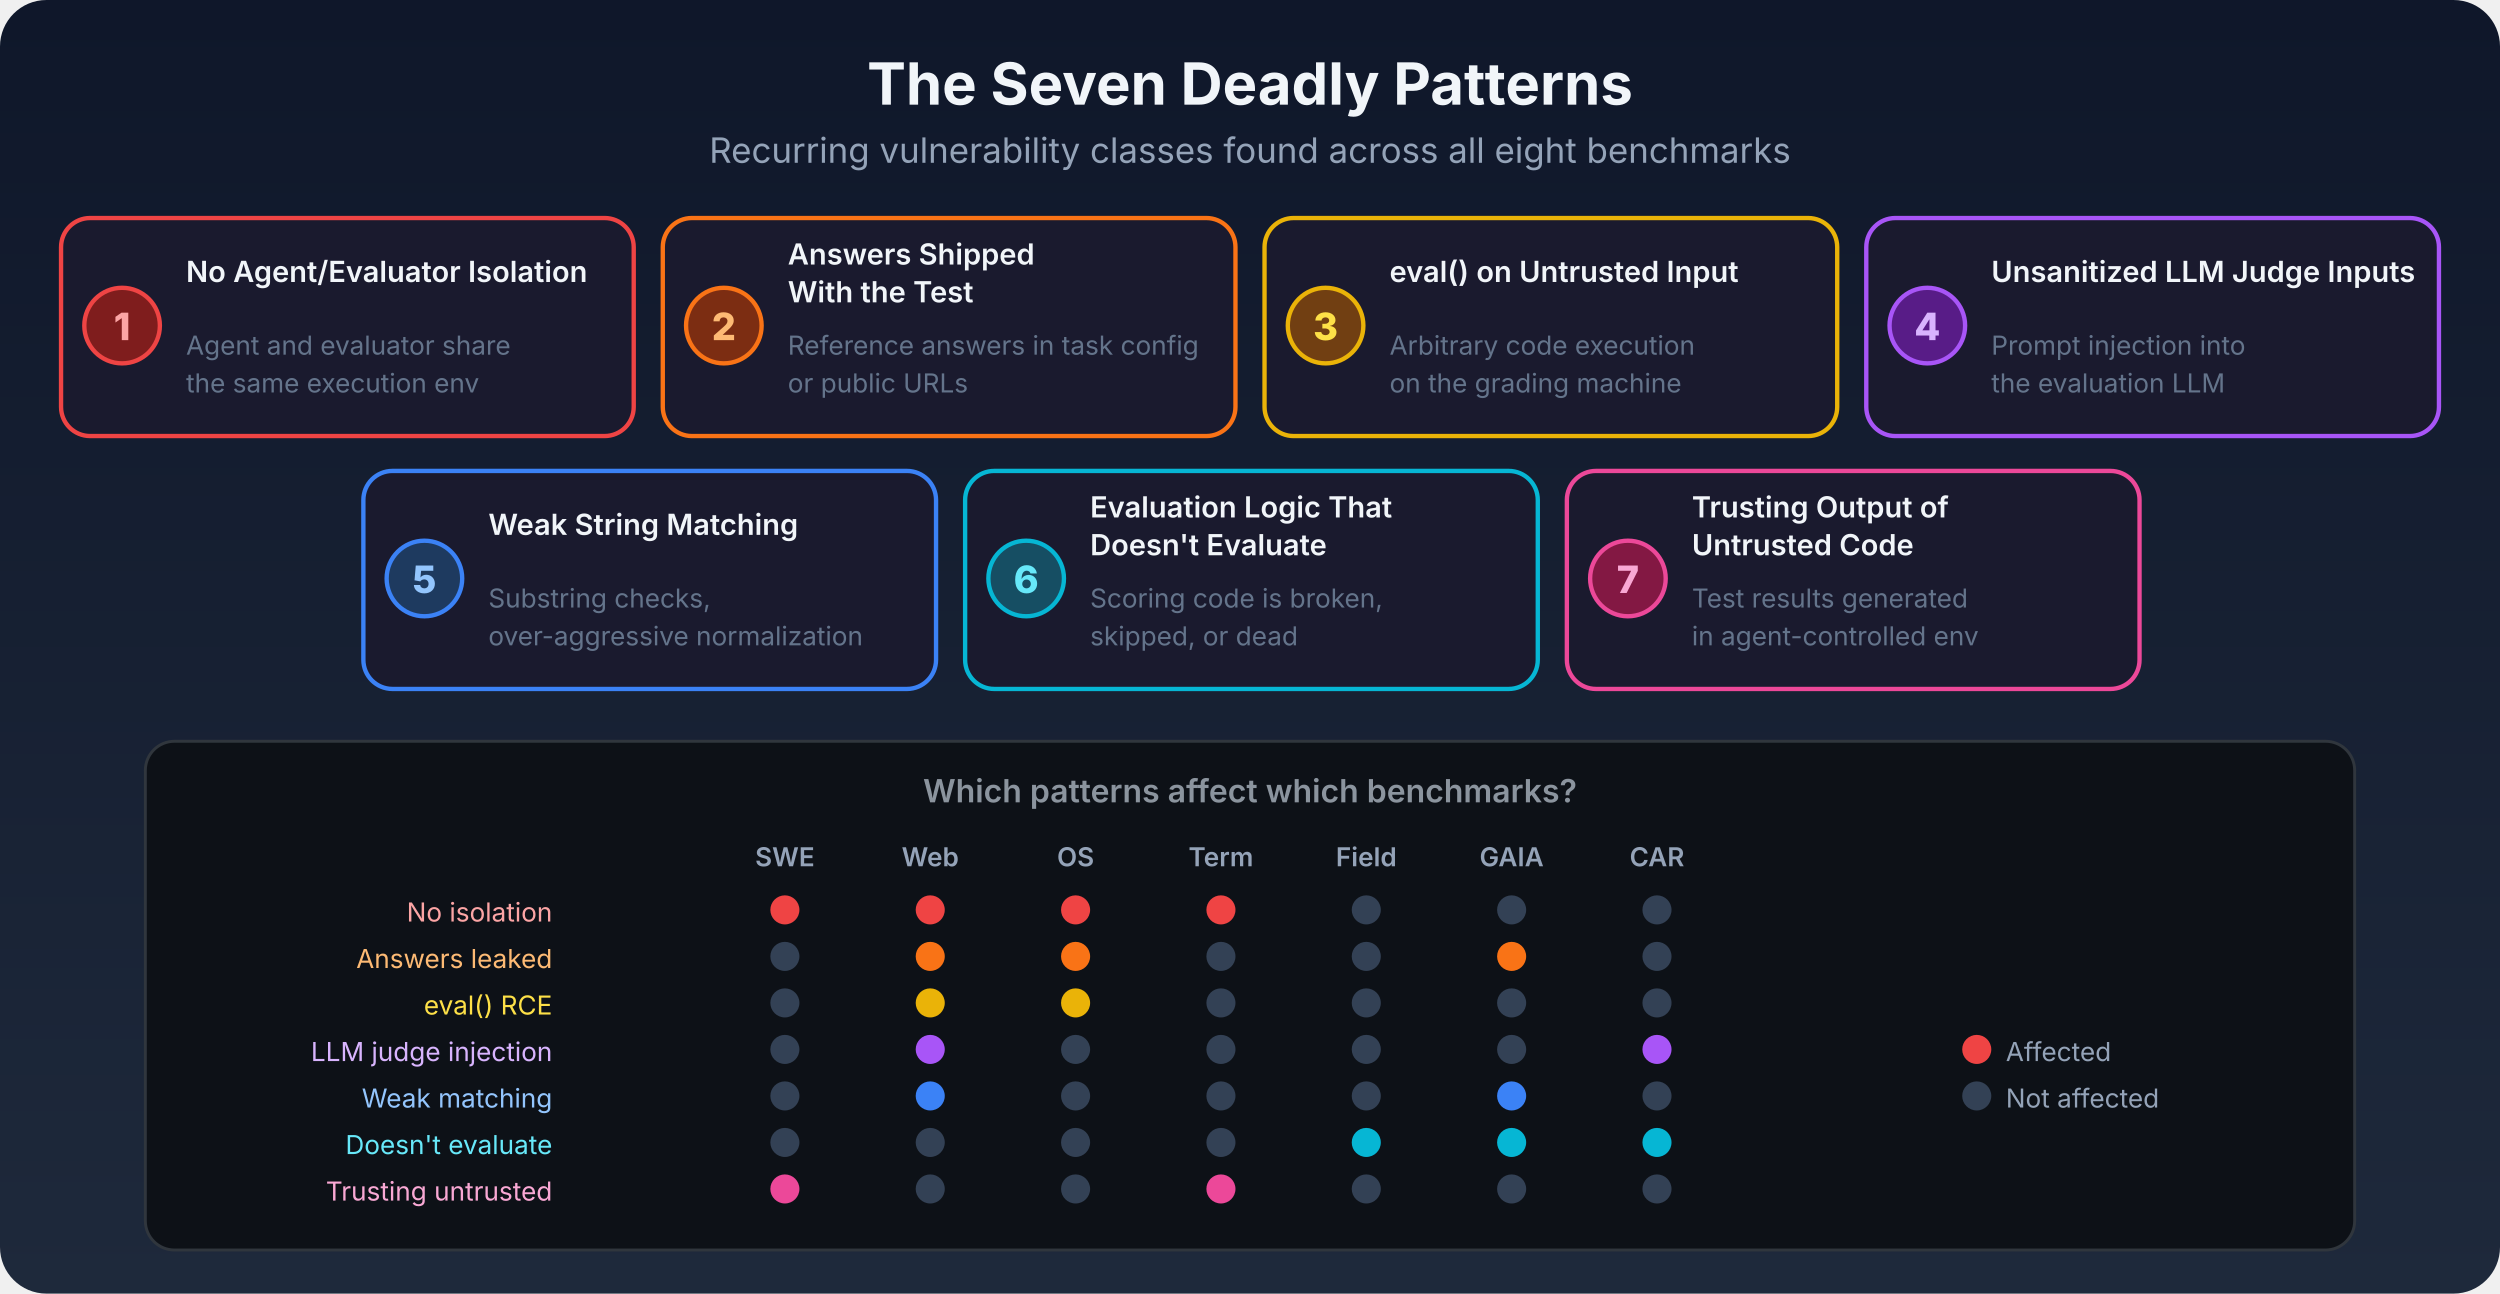
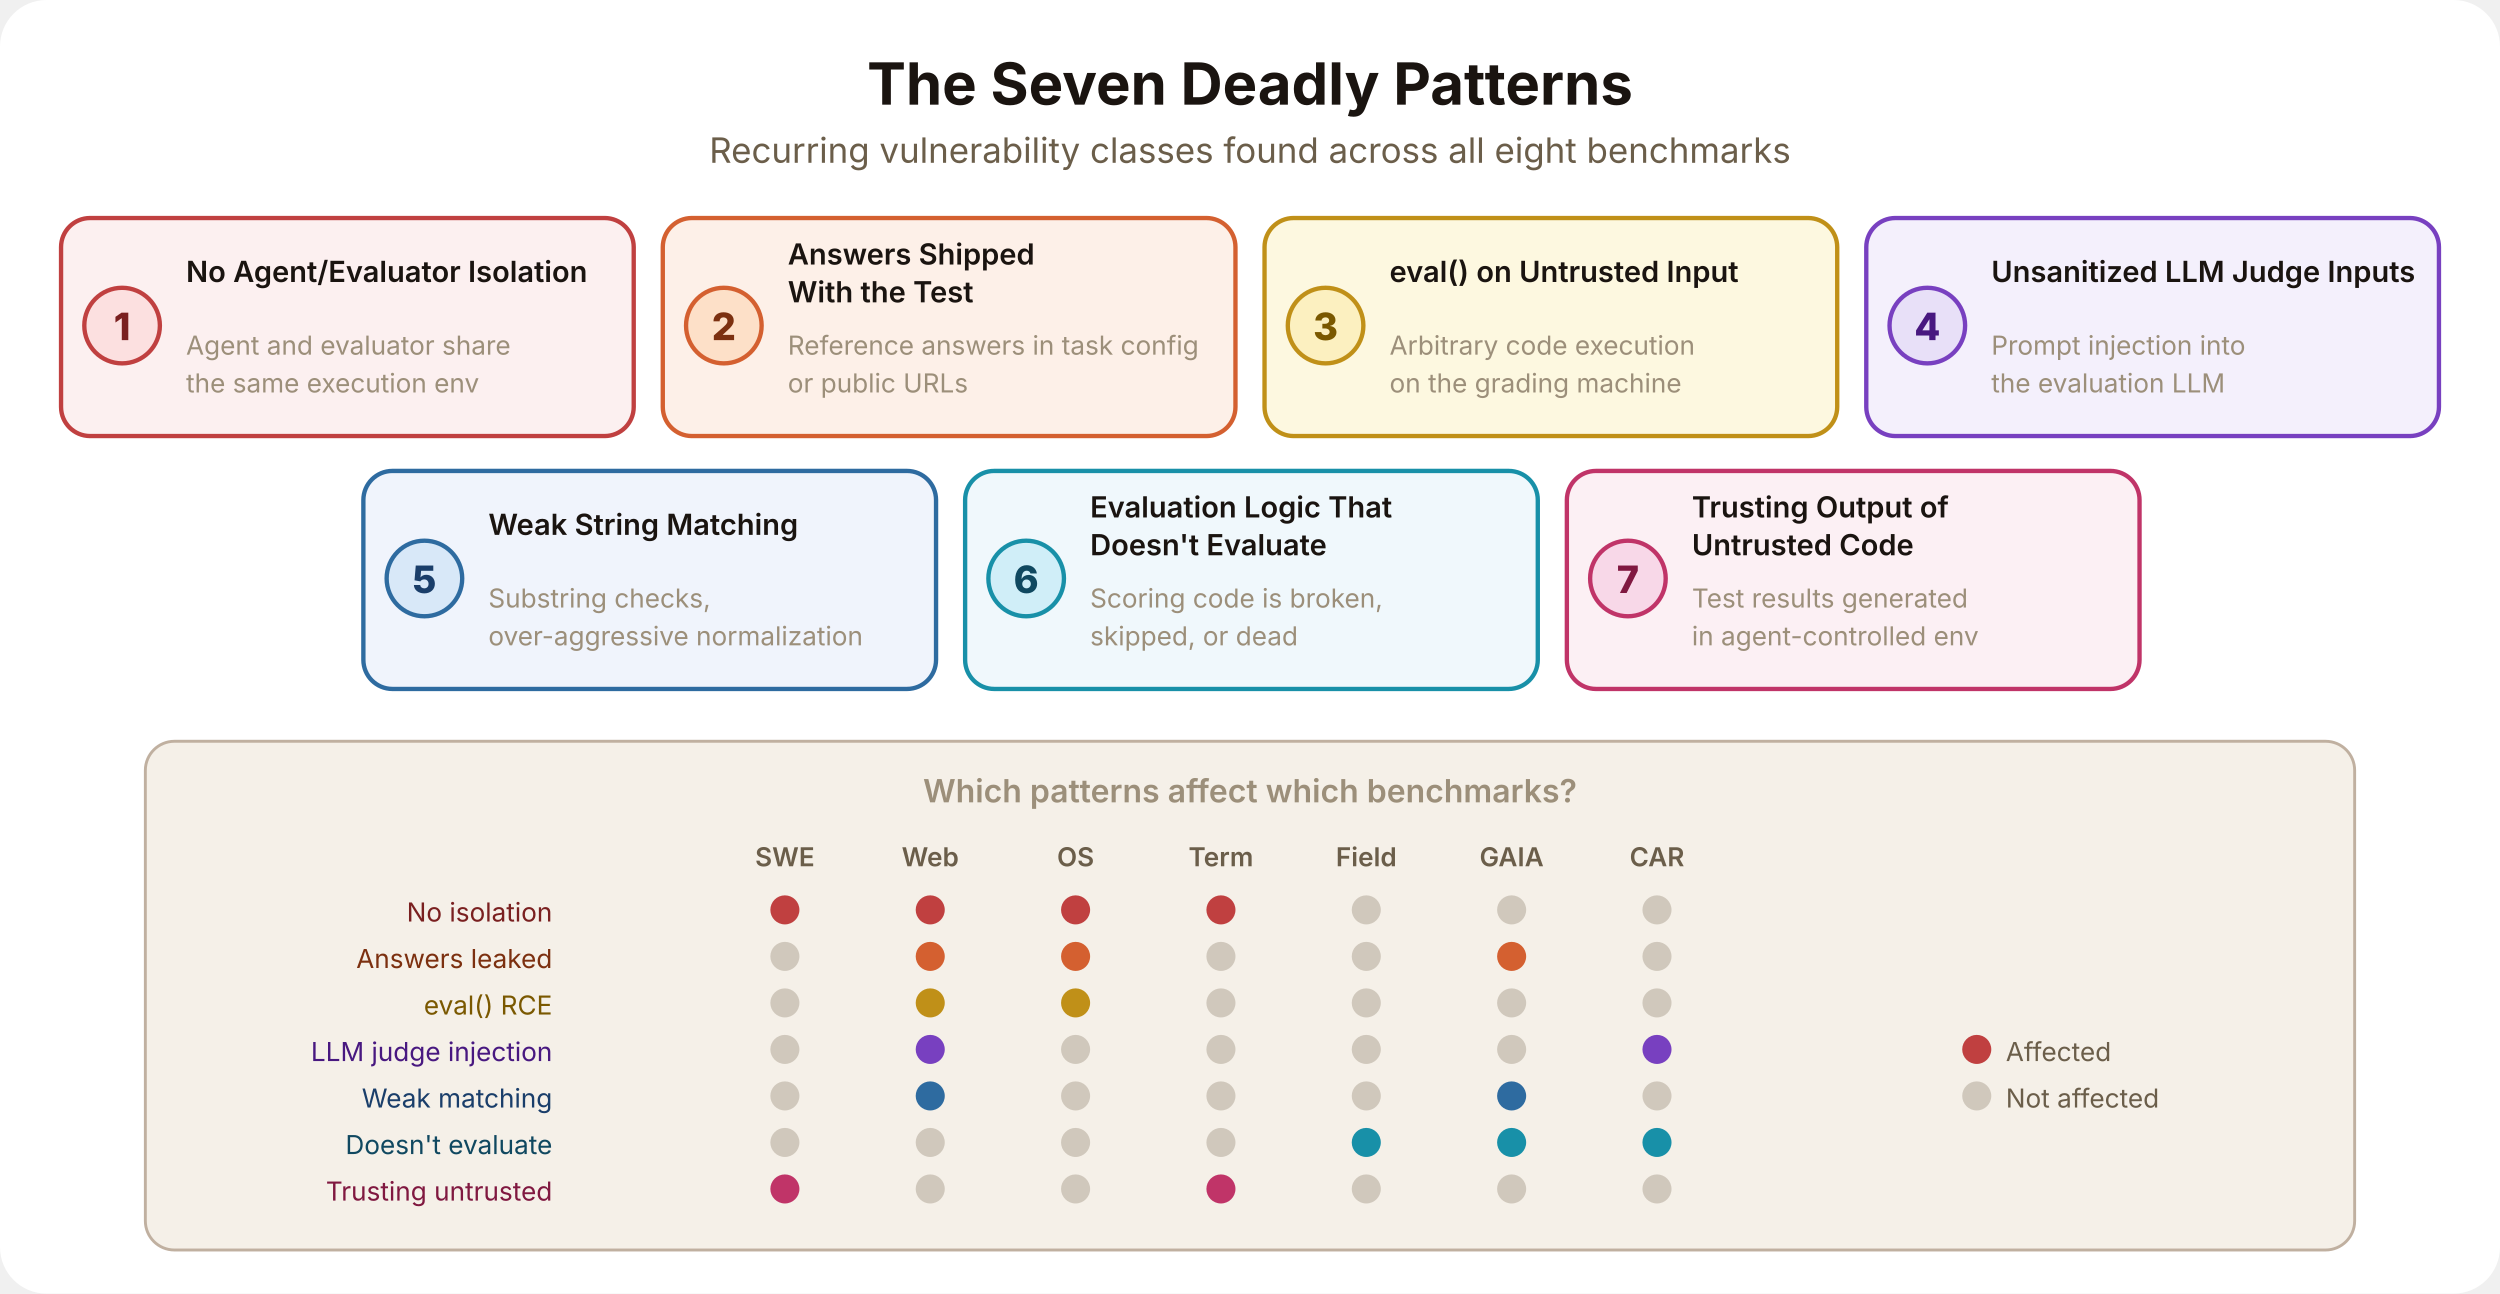
<svg xmlns="http://www.w3.org/2000/svg" viewBox="0 0 860 445" font-family="'Inter', 'Segoe UI', system-ui, -apple-system, sans-serif">
-   <defs>
-     <linearGradient id="bg6" x1="0" y1="0" x2="0" y2="1">
-       <stop offset="0%" stop-color="#0f172a" />
-       <stop offset="100%" stop-color="#1e293b" />
-     </linearGradient>
-   </defs>
-   <rect width="860" height="445" rx="16" fill="url(#bg6)" />
-   <text x="430" y="36" text-anchor="middle" fill="#f1f5f9" font-size="20" font-weight="700">The Seven Deadly Patterns</text>
-   <text x="430" y="56" text-anchor="middle" fill="#94a3b8" font-size="12">Recurring vulnerability classes found across all eight benchmarks</text>
-   <rect x="21" y="75" width="197" height="75" rx="10" fill="#1a1a2e" stroke="#ef4444" stroke-width="1.5" />
-   <circle cx="42" cy="112" r="13" fill="#7f1d1d" stroke="#ef4444" stroke-width="1.5" />
-   <text x="42" y="117" text-anchor="middle" fill="#fca5a5" font-size="13" font-weight="800">1</text>
-   <text x="64" y="97" fill="#f1f5f9" font-size="10" font-weight="600">No Agent/Evaluator Isolation</text>
-   <text x="64" y="122" fill="#64748b" font-size="9">Agent and evaluator share</text>
-   <text x="64" y="135" fill="#64748b" font-size="9">the same execution env</text>
-   <rect x="228" y="75" width="197" height="75" rx="10" fill="#1a1a2e" stroke="#f97316" stroke-width="1.5" />
-   <circle cx="249" cy="112" r="13" fill="#7c2d12" stroke="#f97316" stroke-width="1.5" />
-   <text x="249" y="117" text-anchor="middle" fill="#fdba74" font-size="13" font-weight="800">2</text>
-   <text x="271" y="91" fill="#f1f5f9" font-size="10" font-weight="600">Answers Shipped</text>
-   <text x="271" y="104" fill="#f1f5f9" font-size="10" font-weight="600">With the Test</text>
-   <text x="271" y="122" fill="#64748b" font-size="9">Reference answers in task config</text>
-   <text x="271" y="135" fill="#64748b" font-size="9">or public URLs</text>
-   <rect x="435" y="75" width="197" height="75" rx="10" fill="#1a1a2e" stroke="#eab308" stroke-width="1.5" />
-   <circle cx="456" cy="112" r="13" fill="#713f12" stroke="#eab308" stroke-width="1.5" />
-   <text x="456" y="117" text-anchor="middle" fill="#fde047" font-size="13" font-weight="800">3</text>
-   <text x="478" y="97" fill="#f1f5f9" font-size="10" font-weight="600">eval() on Untrusted Input</text>
-   <text x="478" y="122" fill="#64748b" font-size="9">Arbitrary code execution</text>
-   <text x="478" y="135" fill="#64748b" font-size="9">on the grading machine</text>
-   <rect x="642" y="75" width="197" height="75" rx="10" fill="#1a1a2e" stroke="#a855f7" stroke-width="1.5" />
-   <circle cx="663" cy="112" r="13" fill="#581c87" stroke="#a855f7" stroke-width="1.5" />
-   <text x="663" y="117" text-anchor="middle" fill="#d8b4fe" font-size="13" font-weight="800">4</text>
-   <text x="685" y="97" fill="#f1f5f9" font-size="10" font-weight="600">Unsanitized LLM Judge Inputs</text>
-   <text x="685" y="122" fill="#64748b" font-size="9">Prompt injection into</text>
-   <text x="685" y="135" fill="#64748b" font-size="9">the evaluation LLM</text>
-   <rect x="125" y="162" width="197" height="75" rx="10" fill="#1a1a2e" stroke="#3b82f6" stroke-width="1.5" />
-   <circle cx="146" cy="199" r="13" fill="#1e3a5f" stroke="#3b82f6" stroke-width="1.5" />
-   <text x="146" y="204" text-anchor="middle" fill="#93c5fd" font-size="13" font-weight="800">5</text>
-   <text x="168" y="184" fill="#f1f5f9" font-size="10" font-weight="600">Weak String Matching</text>
-   <text x="168" y="209" fill="#64748b" font-size="9">Substring checks,</text>
-   <text x="168" y="222" fill="#64748b" font-size="9">over-aggressive normalization</text>
-   <rect x="332" y="162" width="197" height="75" rx="10" fill="#1a1a2e" stroke="#06b6d4" stroke-width="1.5" />
-   <circle cx="353" cy="199" r="13" fill="#164e63" stroke="#06b6d4" stroke-width="1.5" />
-   <text x="353" y="204" text-anchor="middle" fill="#67e8f9" font-size="13" font-weight="800">6</text>
-   <text x="375" y="178" fill="#f1f5f9" font-size="10" font-weight="600">Evaluation Logic That</text>
-   <text x="375" y="191" fill="#f1f5f9" font-size="10" font-weight="600">Doesn't Evaluate</text>
-   <text x="375" y="209" fill="#64748b" font-size="9">Scoring code is broken,</text>
-   <text x="375" y="222" fill="#64748b" font-size="9">skipped, or dead</text>
-   <rect x="539" y="162" width="197" height="75" rx="10" fill="#1a1a2e" stroke="#ec4899" stroke-width="1.5" />
-   <circle cx="560" cy="199" r="13" fill="#831843" stroke="#ec4899" stroke-width="1.5" />
-   <text x="560" y="204" text-anchor="middle" fill="#f9a8d4" font-size="13" font-weight="800">7</text>
-   <text x="582" y="178" fill="#f1f5f9" font-size="10" font-weight="600">Trusting Output of</text>
-   <text x="582" y="191" fill="#f1f5f9" font-size="10" font-weight="600">Untrusted Code</text>
-   <text x="582" y="209" fill="#64748b" font-size="9">Test results generated</text>
-   <text x="582" y="222" fill="#64748b" font-size="9">in agent-controlled env</text>
-   <rect x="50" y="255" width="760" height="175" rx="10" fill="#0d1117" stroke="#30363d" stroke-width="1" />
-   <text x="430" y="276" text-anchor="middle" fill="#8b949e" font-size="11" font-weight="600">Which patterns affect which benchmarks?</text>
-   <text x="270" y="298" text-anchor="middle" fill="#94a3b8" font-size="9" font-weight="600">SWE</text>
-   <text x="320" y="298" text-anchor="middle" fill="#94a3b8" font-size="9" font-weight="600">Web</text>
-   <text x="370" y="298" text-anchor="middle" fill="#94a3b8" font-size="9" font-weight="600">OS</text>
-   <text x="420" y="298" text-anchor="middle" fill="#94a3b8" font-size="9" font-weight="600">Term</text>
-   <text x="470" y="298" text-anchor="middle" fill="#94a3b8" font-size="9" font-weight="600">Field</text>
-   <text x="520" y="298" text-anchor="middle" fill="#94a3b8" font-size="9" font-weight="600">GAIA</text>
-   <text x="570" y="298" text-anchor="middle" fill="#94a3b8" font-size="9" font-weight="600">CAR</text>
-   <text x="190" y="317" text-anchor="end" fill="#fca5a5" font-size="9">No isolation</text>
-   <circle cx="270" cy="313" r="5" fill="#ef4444" />
-   <circle cx="320" cy="313" r="5" fill="#ef4444" />
-   <circle cx="370" cy="313" r="5" fill="#ef4444" />
-   <circle cx="420" cy="313" r="5" fill="#ef4444" />
-   <circle cx="470" cy="313" r="5" fill="#334155" />
-   <circle cx="520" cy="313" r="5" fill="#334155" />
-   <circle cx="570" cy="313" r="5" fill="#334155" />
-   <text x="190" y="333" text-anchor="end" fill="#fdba74" font-size="9">Answers leaked</text>
-   <circle cx="270" cy="329" r="5" fill="#334155" />
-   <circle cx="320" cy="329" r="5" fill="#f97316" />
-   <circle cx="370" cy="329" r="5" fill="#f97316" />
-   <circle cx="420" cy="329" r="5" fill="#334155" />
-   <circle cx="470" cy="329" r="5" fill="#334155" />
-   <circle cx="520" cy="329" r="5" fill="#f97316" />
-   <circle cx="570" cy="329" r="5" fill="#334155" />
-   <text x="190" y="349" text-anchor="end" fill="#fde047" font-size="9">eval() RCE</text>
-   <circle cx="270" cy="345" r="5" fill="#334155" />
-   <circle cx="320" cy="345" r="5" fill="#eab308" />
-   <circle cx="370" cy="345" r="5" fill="#eab308" />
-   <circle cx="420" cy="345" r="5" fill="#334155" />
-   <circle cx="470" cy="345" r="5" fill="#334155" />
-   <circle cx="520" cy="345" r="5" fill="#334155" />
-   <circle cx="570" cy="345" r="5" fill="#334155" />
-   <text x="190" y="365" text-anchor="end" fill="#d8b4fe" font-size="9">LLM judge injection</text>
-   <circle cx="270" cy="361" r="5" fill="#334155" />
-   <circle cx="320" cy="361" r="5" fill="#a855f7" />
-   <circle cx="370" cy="361" r="5" fill="#334155" />
-   <circle cx="420" cy="361" r="5" fill="#334155" />
-   <circle cx="470" cy="361" r="5" fill="#334155" />
-   <circle cx="520" cy="361" r="5" fill="#334155" />
-   <circle cx="570" cy="361" r="5" fill="#a855f7" />
-   <text x="190" y="381" text-anchor="end" fill="#93c5fd" font-size="9">Weak matching</text>
-   <circle cx="270" cy="377" r="5" fill="#334155" />
-   <circle cx="320" cy="377" r="5" fill="#3b82f6" />
-   <circle cx="370" cy="377" r="5" fill="#334155" />
-   <circle cx="420" cy="377" r="5" fill="#334155" />
-   <circle cx="470" cy="377" r="5" fill="#334155" />
-   <circle cx="520" cy="377" r="5" fill="#3b82f6" />
-   <circle cx="570" cy="377" r="5" fill="#334155" />
-   <text x="190" y="397" text-anchor="end" fill="#67e8f9" font-size="9">Doesn't evaluate</text>
-   <circle cx="270" cy="393" r="5" fill="#334155" />
-   <circle cx="320" cy="393" r="5" fill="#334155" />
-   <circle cx="370" cy="393" r="5" fill="#334155" />
-   <circle cx="420" cy="393" r="5" fill="#334155" />
-   <circle cx="470" cy="393" r="5" fill="#06b6d4" />
-   <circle cx="520" cy="393" r="5" fill="#06b6d4" />
-   <circle cx="570" cy="393" r="5" fill="#06b6d4" />
-   <text x="190" y="413" text-anchor="end" fill="#f9a8d4" font-size="9">Trusting untrusted</text>
-   <circle cx="270" cy="409" r="5" fill="#ec4899" />
-   <circle cx="320" cy="409" r="5" fill="#334155" />
-   <circle cx="370" cy="409" r="5" fill="#334155" />
-   <circle cx="420" cy="409" r="5" fill="#ec4899" />
-   <circle cx="470" cy="409" r="5" fill="#334155" />
-   <circle cx="520" cy="409" r="5" fill="#334155" />
-   <circle cx="570" cy="409" r="5" fill="#334155" />
-   <circle cx="680" cy="361" r="5" fill="#ef4444" />
-   <text x="690" y="365" fill="#94a3b8" font-size="9">Affected</text>
-   <circle cx="680" cy="377" r="5" fill="#334155" />
-   <text x="690" y="381" fill="#94a3b8" font-size="9">Not affected</text>
+   <rect width="860" height="445" rx="16" fill="#FFFFFF" />
+   <text x="430" y="36" text-anchor="middle" fill="#1A1410" font-size="20" font-weight="700">The Seven Deadly Patterns</text>
+   <text x="430" y="56" text-anchor="middle" fill="#6B5E4A" font-size="12">Recurring vulnerability classes found across all eight benchmarks</text>
+   <rect x="21" y="75" width="197" height="75" rx="10" fill="#FCF0F0" stroke="#C04040" stroke-width="1.5" />
+   <circle cx="42" cy="112" r="13" fill="#FCE0E0" stroke="#C04040" stroke-width="1.5" />
+   <text x="42" y="117" text-anchor="middle" fill="#7A2020" font-size="13" font-weight="800">1</text>
+   <text x="64" y="97" fill="#1A1410" font-size="10" font-weight="600">No Agent/Evaluator Isolation</text>
+   <text x="64" y="122" fill="#9C8F7A" font-size="9">Agent and evaluator share</text>
+   <text x="64" y="135" fill="#9C8F7A" font-size="9">the same execution env</text>
+   <rect x="228" y="75" width="197" height="75" rx="10" fill="#FDF0E8" stroke="#D46030" stroke-width="1.5" />
+   <circle cx="249" cy="112" r="13" fill="#FDE0C8" stroke="#D46030" stroke-width="1.5" />
+   <text x="249" y="117" text-anchor="middle" fill="#7C3010" font-size="13" font-weight="800">2</text>
+   <text x="271" y="91" fill="#1A1410" font-size="10" font-weight="600">Answers Shipped</text>
+   <text x="271" y="104" fill="#1A1410" font-size="10" font-weight="600">With the Test</text>
+   <text x="271" y="122" fill="#9C8F7A" font-size="9">Reference answers in task config</text>
+   <text x="271" y="135" fill="#9C8F7A" font-size="9">or public URLs</text>
+   <rect x="435" y="75" width="197" height="75" rx="10" fill="#FDF8E0" stroke="#C09018" stroke-width="1.5" />
+   <circle cx="456" cy="112" r="13" fill="#FCF0C0" stroke="#C09018" stroke-width="1.5" />
+   <text x="456" y="117" text-anchor="middle" fill="#7A5800" font-size="13" font-weight="800">3</text>
+   <text x="478" y="97" fill="#1A1410" font-size="10" font-weight="600">eval() on Untrusted Input</text>
+   <text x="478" y="122" fill="#9C8F7A" font-size="9">Arbitrary code execution</text>
+   <text x="478" y="135" fill="#9C8F7A" font-size="9">on the grading machine</text>
+   <rect x="642" y="75" width="197" height="75" rx="10" fill="#F4F0FC" stroke="#7840C0" stroke-width="1.5" />
+   <circle cx="663" cy="112" r="13" fill="#E8E0F8" stroke="#7840C0" stroke-width="1.5" />
+   <text x="663" y="117" text-anchor="middle" fill="#481880" font-size="13" font-weight="800">4</text>
+   <text x="685" y="97" fill="#1A1410" font-size="10" font-weight="600">Unsanitized LLM Judge Inputs</text>
+   <text x="685" y="122" fill="#9C8F7A" font-size="9">Prompt injection into</text>
+   <text x="685" y="135" fill="#9C8F7A" font-size="9">the evaluation LLM</text>
+   <rect x="125" y="162" width="197" height="75" rx="10" fill="#F0F4FC" stroke="#2E6BA0" stroke-width="1.5" />
+   <circle cx="146" cy="199" r="13" fill="#D8E8F8" stroke="#2E6BA0" stroke-width="1.5" />
+   <text x="146" y="204" text-anchor="middle" fill="#1A3E6A" font-size="13" font-weight="800">5</text>
+   <text x="168" y="184" fill="#1A1410" font-size="10" font-weight="600">Weak String Matching</text>
+   <text x="168" y="209" fill="#9C8F7A" font-size="9">Substring checks,</text>
+   <text x="168" y="222" fill="#9C8F7A" font-size="9">over-aggressive normalization</text>
+   <rect x="332" y="162" width="197" height="75" rx="10" fill="#F0F8FC" stroke="#1890A8" stroke-width="1.5" />
+   <circle cx="353" cy="199" r="13" fill="#D0EEF8" stroke="#1890A8" stroke-width="1.5" />
+   <text x="353" y="204" text-anchor="middle" fill="#104860" font-size="13" font-weight="800">6</text>
+   <text x="375" y="178" fill="#1A1410" font-size="10" font-weight="600">Evaluation Logic That</text>
+   <text x="375" y="191" fill="#1A1410" font-size="10" font-weight="600">Doesn't Evaluate</text>
+   <text x="375" y="209" fill="#9C8F7A" font-size="9">Scoring code is broken,</text>
+   <text x="375" y="222" fill="#9C8F7A" font-size="9">skipped, or dead</text>
+   <rect x="539" y="162" width="197" height="75" rx="10" fill="#FCF0F4" stroke="#C03468" stroke-width="1.5" />
+   <circle cx="560" cy="199" r="13" fill="#F8D8E8" stroke="#C03468" stroke-width="1.5" />
+   <text x="560" y="204" text-anchor="middle" fill="#801840" font-size="13" font-weight="800">7</text>
+   <text x="582" y="178" fill="#1A1410" font-size="10" font-weight="600">Trusting Output of</text>
+   <text x="582" y="191" fill="#1A1410" font-size="10" font-weight="600">Untrusted Code</text>
+   <text x="582" y="209" fill="#9C8F7A" font-size="9">Test results generated</text>
+   <text x="582" y="222" fill="#9C8F7A" font-size="9">in agent-controlled env</text>
+   <rect x="50" y="255" width="760" height="175" rx="10" fill="#F5F0E8" stroke="#C0B0A0" stroke-width="1" />
+   <text x="430" y="276" text-anchor="middle" fill="#9C8F7A" font-size="11" font-weight="600">Which patterns affect which benchmarks?</text>
+   <text x="270" y="298" text-anchor="middle" fill="#6B5E4A" font-size="9" font-weight="600">SWE</text>
+   <text x="320" y="298" text-anchor="middle" fill="#6B5E4A" font-size="9" font-weight="600">Web</text>
+   <text x="370" y="298" text-anchor="middle" fill="#6B5E4A" font-size="9" font-weight="600">OS</text>
+   <text x="420" y="298" text-anchor="middle" fill="#6B5E4A" font-size="9" font-weight="600">Term</text>
+   <text x="470" y="298" text-anchor="middle" fill="#6B5E4A" font-size="9" font-weight="600">Field</text>
+   <text x="520" y="298" text-anchor="middle" fill="#6B5E4A" font-size="9" font-weight="600">GAIA</text>
+   <text x="570" y="298" text-anchor="middle" fill="#6B5E4A" font-size="9" font-weight="600">CAR</text>
+   <text x="190" y="317" text-anchor="end" fill="#7A2020" font-size="9">No isolation</text>
+   <circle cx="270" cy="313" r="5" fill="#C04040" />
+   <circle cx="320" cy="313" r="5" fill="#C04040" />
+   <circle cx="370" cy="313" r="5" fill="#C04040" />
+   <circle cx="420" cy="313" r="5" fill="#C04040" />
+   <circle cx="470" cy="313" r="5" fill="#D0C8BC" />
+   <circle cx="520" cy="313" r="5" fill="#D0C8BC" />
+   <circle cx="570" cy="313" r="5" fill="#D0C8BC" />
+   <text x="190" y="333" text-anchor="end" fill="#7C3010" font-size="9">Answers leaked</text>
+   <circle cx="270" cy="329" r="5" fill="#D0C8BC" />
+   <circle cx="320" cy="329" r="5" fill="#D46030" />
+   <circle cx="370" cy="329" r="5" fill="#D46030" />
+   <circle cx="420" cy="329" r="5" fill="#D0C8BC" />
+   <circle cx="470" cy="329" r="5" fill="#D0C8BC" />
+   <circle cx="520" cy="329" r="5" fill="#D46030" />
+   <circle cx="570" cy="329" r="5" fill="#D0C8BC" />
+   <text x="190" y="349" text-anchor="end" fill="#7A5800" font-size="9">eval() RCE</text>
+   <circle cx="270" cy="345" r="5" fill="#D0C8BC" />
+   <circle cx="320" cy="345" r="5" fill="#C09018" />
+   <circle cx="370" cy="345" r="5" fill="#C09018" />
+   <circle cx="420" cy="345" r="5" fill="#D0C8BC" />
+   <circle cx="470" cy="345" r="5" fill="#D0C8BC" />
+   <circle cx="520" cy="345" r="5" fill="#D0C8BC" />
+   <circle cx="570" cy="345" r="5" fill="#D0C8BC" />
+   <text x="190" y="365" text-anchor="end" fill="#481880" font-size="9">LLM judge injection</text>
+   <circle cx="270" cy="361" r="5" fill="#D0C8BC" />
+   <circle cx="320" cy="361" r="5" fill="#7840C0" />
+   <circle cx="370" cy="361" r="5" fill="#D0C8BC" />
+   <circle cx="420" cy="361" r="5" fill="#D0C8BC" />
+   <circle cx="470" cy="361" r="5" fill="#D0C8BC" />
+   <circle cx="520" cy="361" r="5" fill="#D0C8BC" />
+   <circle cx="570" cy="361" r="5" fill="#7840C0" />
+   <text x="190" y="381" text-anchor="end" fill="#1A3E6A" font-size="9">Weak matching</text>
+   <circle cx="270" cy="377" r="5" fill="#D0C8BC" />
+   <circle cx="320" cy="377" r="5" fill="#2E6BA0" />
+   <circle cx="370" cy="377" r="5" fill="#D0C8BC" />
+   <circle cx="420" cy="377" r="5" fill="#D0C8BC" />
+   <circle cx="470" cy="377" r="5" fill="#D0C8BC" />
+   <circle cx="520" cy="377" r="5" fill="#2E6BA0" />
+   <circle cx="570" cy="377" r="5" fill="#D0C8BC" />
+   <text x="190" y="397" text-anchor="end" fill="#104860" font-size="9">Doesn't evaluate</text>
+   <circle cx="270" cy="393" r="5" fill="#D0C8BC" />
+   <circle cx="320" cy="393" r="5" fill="#D0C8BC" />
+   <circle cx="370" cy="393" r="5" fill="#D0C8BC" />
+   <circle cx="420" cy="393" r="5" fill="#D0C8BC" />
+   <circle cx="470" cy="393" r="5" fill="#1890A8" />
+   <circle cx="520" cy="393" r="5" fill="#1890A8" />
+   <circle cx="570" cy="393" r="5" fill="#1890A8" />
+   <text x="190" y="413" text-anchor="end" fill="#801840" font-size="9">Trusting untrusted</text>
+   <circle cx="270" cy="409" r="5" fill="#C03468" />
+   <circle cx="320" cy="409" r="5" fill="#D0C8BC" />
+   <circle cx="370" cy="409" r="5" fill="#D0C8BC" />
+   <circle cx="420" cy="409" r="5" fill="#C03468" />
+   <circle cx="470" cy="409" r="5" fill="#D0C8BC" />
+   <circle cx="520" cy="409" r="5" fill="#D0C8BC" />
+   <circle cx="570" cy="409" r="5" fill="#D0C8BC" />
+   <circle cx="680" cy="361" r="5" fill="#C04040" />
+   <text x="690" y="365" fill="#6B5E4A" font-size="9">Affected</text>
+   <circle cx="680" cy="377" r="5" fill="#D0C8BC" />
+   <text x="690" y="381" fill="#6B5E4A" font-size="9">Not affected</text>
</svg>
